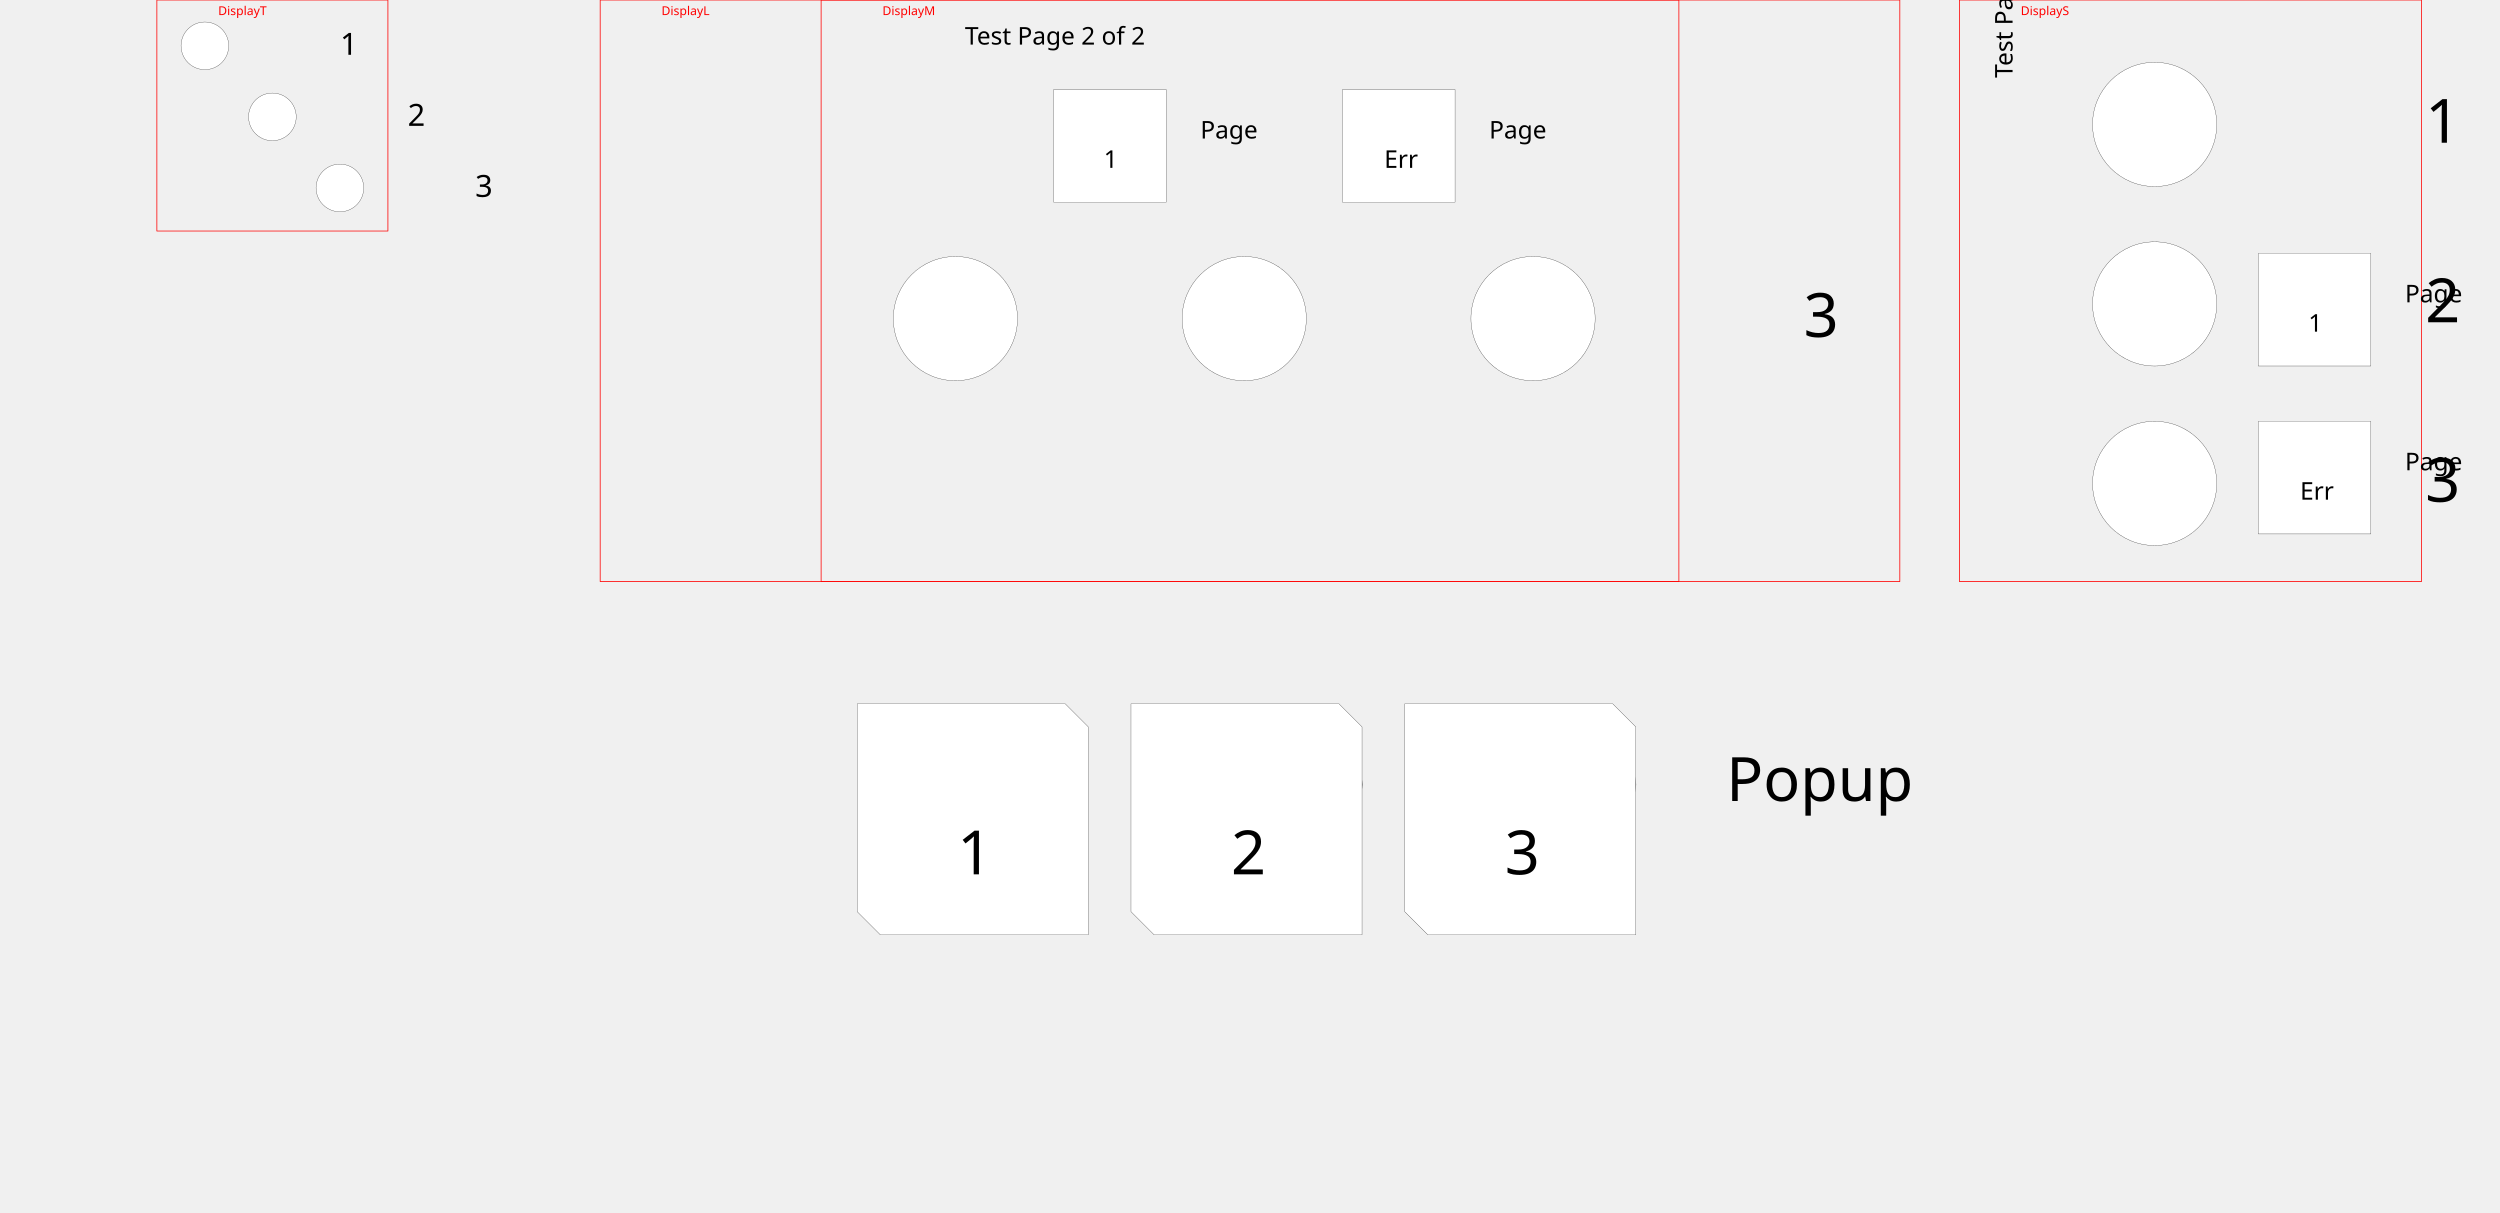
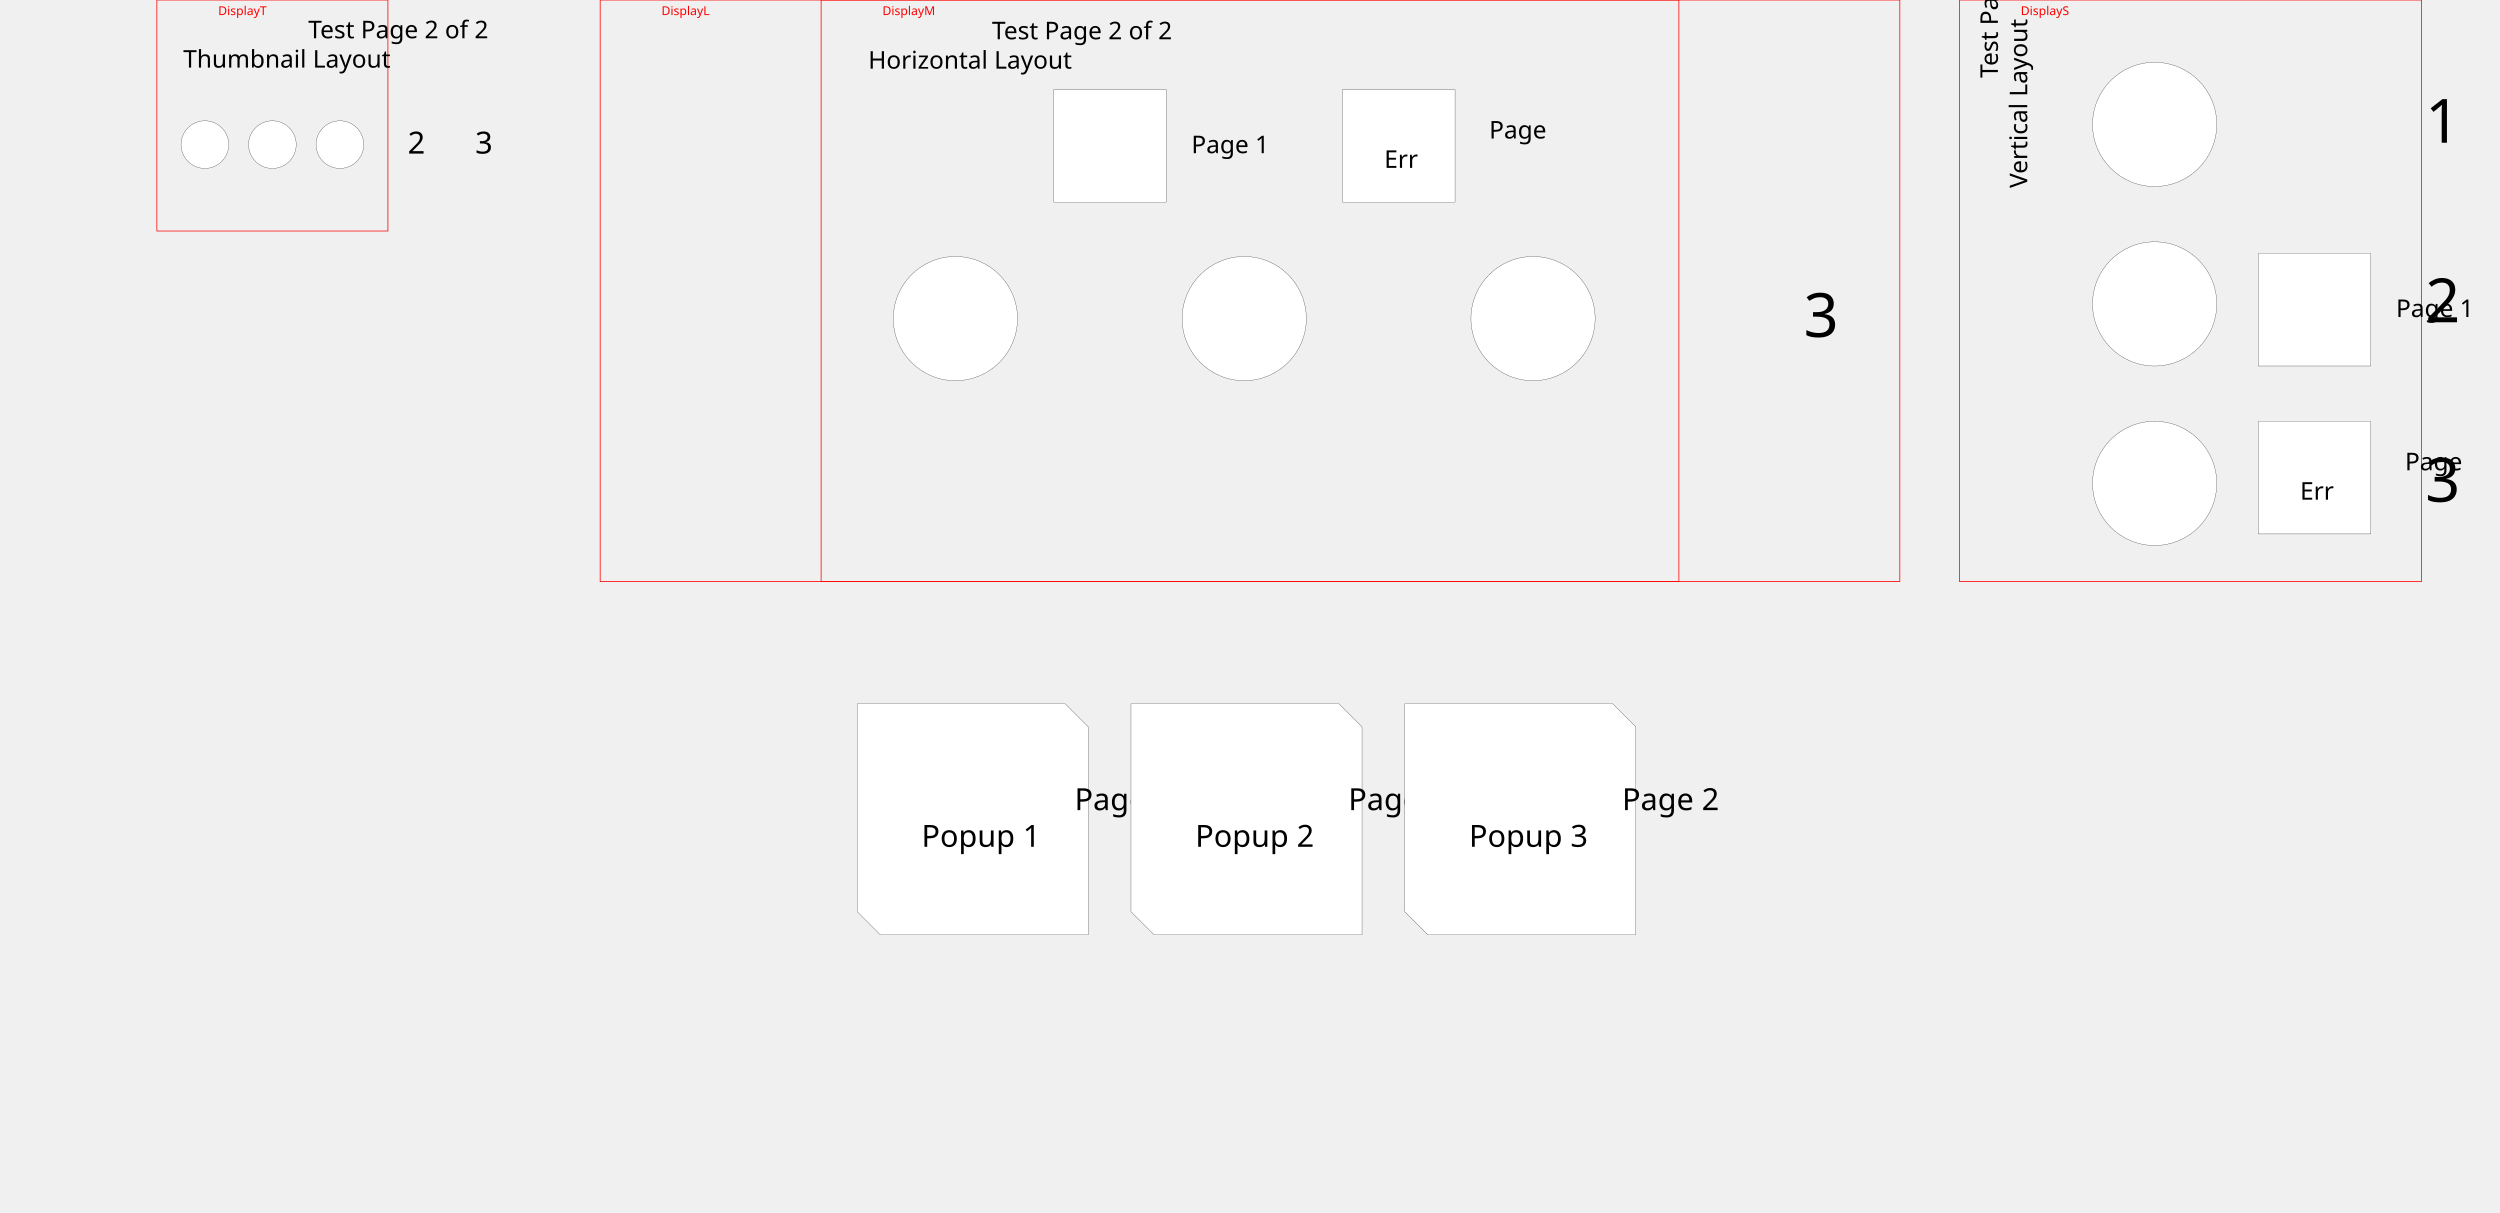
<svg xmlns="http://www.w3.org/2000/svg" xmlns:ns1="http://schemas.microsoft.com/visio/2003/SVGExtensions/" width="34.079in" height="16.535in" viewBox="0 0 2453.67 1190.55" xml:space="preserve" color-interpolation-filters="sRGB" class="st9">
  <ns1:documentProperties ns1:langID="2057" ns1:metric="true" ns1:viewMarkup="false">
    <ns1:userDefs>
      <ns1:ud ns1:nameU="msvNoAutoConnect" ns1:val="VT0(1):26" />
    </ns1:userDefs>
  </ns1:documentProperties>
  <style type="text/css">
	
		.st1 {fill:none;stroke:#ff0000;stroke-linecap:round;stroke-linejoin:round;stroke-width:0.75}
		.st2 {fill:#ff0000;font-family:Calibri;font-size:1em}
		.st3 {fill:#ffffff;stroke:#000000;stroke-linecap:round;stroke-linejoin:round;stroke-width:0.24}
		.st4 {fill:#000000;font-family:Calibri;font-size:5em}
		.st5 {fill:#000000;font-family:Calibri;font-size:2.5em}
		.st6 {fill:#000000;font-family:Calibri;font-size:2em}
		.st7 {font-size:1em}
		.st8 {fill:none;stroke:none;stroke-linecap:round;stroke-linejoin:round;stroke-width:0.75}
		.st9 {fill:none;fill-rule:evenodd;font-size:12px;overflow:visible;stroke-linecap:square;stroke-miterlimit:3}
	
	</style>
  <g ns1:mID="10" ns1:index="2" ns1:groupContext="foregroundPage">
    <ns1:pageProperties ns1:drawingScale="0.0393701" ns1:pageScale="0.0393701" ns1:drawingUnits="24" ns1:shadowOffsetX="8.50394" ns1:shadowOffsetY="-8.50394" />
    <ns1:layer ns1:name="displays" ns1:index="0" ns1:print="false" ns1:snap="false" ns1:glue="false" />
    <g id="shape1-1" ns1:mID="1" ns1:groupContext="shape" ns1:layerMember="0" transform="translate(805.89,-619.778)">
      <ns1:custProps>
        <ns1:cp ns1:nameU="display" ns1:lbl="activeShape" ns1:type="0" ns1:langID="2057" ns1:val="VT4(M)" />
      </ns1:custProps>
      <ns1:textBlock ns1:margins="rect(4,4,4,4)" ns1:tabSpace="42.5197" ns1:verticalAlign="0" />
      <ns1:textRect cx="420.945" cy="905.165" width="841.89" height="570.773" />
      <rect x="0" y="619.778" width="841.89" height="570.773" class="st1" />
      <text x="4" y="634.58" class="st2" ns1:langID="2057">
        <ns1:paragraph />
        <ns1:tabList />DisplayM</text>
    </g>
    <g id="shape2-4" ns1:mID="2" ns1:groupContext="shape" ns1:layerMember="0" transform="translate(589.039,-619.778)">
      <ns1:custProps>
        <ns1:cp ns1:nameU="display" ns1:lbl="activeShape" ns1:type="0" ns1:langID="2057" ns1:val="VT4(L)" />
      </ns1:custProps>
      <ns1:textBlock ns1:margins="rect(4,4,4,4)" ns1:tabSpace="42.5197" ns1:verticalAlign="0" />
      <ns1:textRect cx="637.795" cy="905.165" width="1275.6" height="570.773" />
      <rect x="0" y="619.778" width="1275.59" height="570.773" class="st1" />
      <text x="4" y="634.58" class="st2" ns1:langID="2057">
        <ns1:paragraph />
        <ns1:tabList />DisplayL</text>
    </g>
    <g id="shape3-7" ns1:mID="3" ns1:groupContext="shape" ns1:layerMember="0" transform="translate(1923.13,-619.778)">
      <ns1:custProps>
        <ns1:cp ns1:nameU="display" ns1:lbl="activeShape" ns1:type="0" ns1:langID="2057" ns1:val="VT4(S)" />
      </ns1:custProps>
      <ns1:textBlock ns1:margins="rect(4,4,4,4)" ns1:tabSpace="42.5197" ns1:verticalAlign="0" />
      <ns1:textRect cx="226.772" cy="905.165" width="453.55" height="570.773" />
      <rect x="0" y="619.778" width="453.543" height="570.773" class="st1" />
      <text x="4" y="634.58" class="st2" ns1:langID="2057">
        <ns1:paragraph />
        <ns1:tabList />DisplayS</text>
    </g>
    <g id="shape4-10" ns1:mID="4" ns1:groupContext="shape" ns1:layerMember="0" transform="translate(153.921,-963.78)">
      <ns1:custProps>
        <ns1:cp ns1:nameU="display" ns1:lbl="activeShape" ns1:type="0" ns1:langID="2057" ns1:val="VT4(T)" />
      </ns1:custProps>
      <ns1:textBlock ns1:margins="rect(4,4,4,4)" ns1:tabSpace="42.5197" ns1:verticalAlign="0" />
      <ns1:textRect cx="113.386" cy="1077.17" width="226.78" height="226.772" />
      <rect x="0" y="963.78" width="226.772" height="226.772" class="st1" />
      <text x="4" y="978.58" class="st2" ns1:langID="2057">
        <ns1:paragraph />
        <ns1:tabList />DisplayT</text>
    </g>
    <g id="shape21-13" ns1:mID="21" ns1:groupContext="shape" transform="translate(876.756,-816.909)">
      <ns1:custProps>
        <ns1:cp ns1:nameU="popuplink" ns1:lbl="activeShape" ns1:prompt="" ns1:type="0" ns1:format="" ns1:sortKey="" ns1:invis="false" ns1:ask="false" ns1:langID="2057" ns1:cal="0" ns1:val="VT4(01)" />
      </ns1:custProps>
      <ns1:userDefs>
        <ns1:ud ns1:nameU="visVersion" ns1:val="VT0(15):26" />
      </ns1:userDefs>
      <ns1:textBlock ns1:margins="rect(4,4,4,4)" ns1:tabSpace="42.5197" />
      <ns1:textRect cx="60.945" cy="1129.61" width="106.66" height="91.417" />
      <path d="M0 1129.61 A60.945 60.945 0 0 1 121.89 1129.61 A60.945 60.945 0 1 1 0 1129.61 Z" class="st3" />
      <text x="45.74" y="1147.61" class="st4" ns1:langID="2057">
        <ns1:paragraph ns1:horizAlign="1" />
        <ns1:tabList />1</text>
    </g>
    <g id="shape22-16" ns1:mID="22" ns1:groupContext="shape" transform="translate(1160.22,-816.909)">
      <ns1:custProps>
        <ns1:cp ns1:nameU="popuplink" ns1:lbl="activeShape" ns1:prompt="" ns1:type="0" ns1:format="" ns1:sortKey="" ns1:invis="false" ns1:ask="false" ns1:langID="2057" ns1:cal="0" ns1:val="VT4(02)" />
      </ns1:custProps>
      <ns1:userDefs>
        <ns1:ud ns1:nameU="visVersion" ns1:val="VT0(15):26" />
      </ns1:userDefs>
      <ns1:textBlock ns1:margins="rect(4,4,4,4)" ns1:tabSpace="42.5197" />
      <ns1:textRect cx="60.945" cy="1129.61" width="106.66" height="91.417" />
      <path d="M0 1129.61 A60.945 60.945 0 0 1 121.89 1129.61 A60.945 60.945 0 1 1 0 1129.61 Z" class="st3" />
      <text x="45.74" y="1147.61" class="st4" ns1:langID="2057">
        <ns1:paragraph ns1:horizAlign="1" />
        <ns1:tabList />2</text>
    </g>
    <g id="shape23-19" ns1:mID="23" ns1:groupContext="shape" transform="translate(1443.69,-816.909)">
      <ns1:custProps>
        <ns1:cp ns1:nameU="popuplink" ns1:lbl="activeShape" ns1:prompt="" ns1:type="0" ns1:format="" ns1:sortKey="" ns1:invis="false" ns1:ask="false" ns1:langID="2057" ns1:cal="0" ns1:val="VT4(03)" />
      </ns1:custProps>
      <ns1:userDefs>
        <ns1:ud ns1:nameU="visVersion" ns1:val="VT0(15):26" />
      </ns1:userDefs>
      <ns1:textBlock ns1:margins="rect(4,4,4,4)" ns1:tabSpace="42.5197" />
      <ns1:textRect cx="60.945" cy="1129.61" width="106.66" height="91.417" />
      <path d="M0 1129.61 A60.945 60.945 0 0 1 121.89 1129.61 A60.945 60.945 0 1 1 0 1129.61 Z" class="st3" />
      <text x="45.74" y="1147.61" class="st4" ns1:langID="2057">
        <ns1:paragraph ns1:horizAlign="1" />
        <ns1:tabList />3</text>
    </g>
    <g id="shape24-22" ns1:mID="24" ns1:groupContext="shape" transform="translate(2053.8,-1007.49)">
      <ns1:custProps>
        <ns1:cp ns1:nameU="popuplink" ns1:lbl="activeShape" ns1:prompt="" ns1:type="0" ns1:format="" ns1:sortKey="" ns1:invis="false" ns1:ask="false" ns1:langID="2057" ns1:cal="0" ns1:val="VT4(01)" />
      </ns1:custProps>
      <ns1:userDefs>
        <ns1:ud ns1:nameU="visVersion" ns1:val="VT0(15):26" />
      </ns1:userDefs>
      <ns1:textBlock ns1:margins="rect(4,4,4,4)" ns1:tabSpace="42.5197" />
      <ns1:textRect cx="60.945" cy="1129.61" width="106.66" height="91.417" />
      <path d="M0 1129.61 A60.945 60.945 0 0 1 121.89 1129.61 A60.945 60.945 0 1 1 0 1129.61 Z" class="st3" />
      <text x="45.74" y="1147.61" class="st4" ns1:langID="2057">
        <ns1:paragraph ns1:horizAlign="1" />
        <ns1:tabList />1</text>
    </g>
    <g id="shape25-25" ns1:mID="25" ns1:groupContext="shape" transform="translate(2053.8,-831.32)">
      <ns1:custProps>
        <ns1:cp ns1:nameU="popuplink" ns1:lbl="activeShape" ns1:prompt="" ns1:type="0" ns1:format="" ns1:sortKey="" ns1:invis="false" ns1:ask="false" ns1:langID="2057" ns1:cal="0" ns1:val="VT4(02)" />
      </ns1:custProps>
      <ns1:userDefs>
        <ns1:ud ns1:nameU="visVersion" ns1:val="VT0(15):26" />
      </ns1:userDefs>
      <ns1:textBlock ns1:margins="rect(4,4,4,4)" ns1:tabSpace="42.5197" />
      <ns1:textRect cx="60.945" cy="1129.61" width="106.66" height="91.417" />
      <path d="M0 1129.61 A60.945 60.945 0 0 1 121.89 1129.61 A60.945 60.945 0 1 1 0 1129.61 Z" class="st3" />
      <text x="45.74" y="1147.61" class="st4" ns1:langID="2057">
        <ns1:paragraph ns1:horizAlign="1" />
        <ns1:tabList />2</text>
    </g>
    <g id="shape26-28" ns1:mID="26" ns1:groupContext="shape" transform="translate(2053.8,-655.146)">
      <ns1:custProps>
        <ns1:cp ns1:nameU="popuplink" ns1:lbl="activeShape" ns1:prompt="" ns1:type="0" ns1:format="" ns1:sortKey="" ns1:invis="false" ns1:ask="false" ns1:langID="2057" ns1:cal="0" ns1:val="VT4(03)" />
      </ns1:custProps>
      <ns1:userDefs>
        <ns1:ud ns1:nameU="visVersion" ns1:val="VT0(15):26" />
      </ns1:userDefs>
      <ns1:textBlock ns1:margins="rect(4,4,4,4)" ns1:tabSpace="42.5197" />
      <ns1:textRect cx="60.945" cy="1129.61" width="106.66" height="91.417" />
      <path d="M0 1129.61 A60.945 60.945 0 0 1 121.89 1129.61 A60.945 60.945 0 1 1 0 1129.61 Z" class="st3" />
      <text x="45.74" y="1147.61" class="st4" ns1:langID="2057">
        <ns1:paragraph ns1:horizAlign="1" />
        <ns1:tabList />3</text>
    </g>
-     <g id="shape31-31" ns1:mID="31" ns1:groupContext="shape" transform="translate(177.661,-1122.4)">
+     <g id="shape31-31" ns1:mID="31" ns1:groupContext="shape" transform="translate(177.661,-1025.43)">
      <ns1:userDefs>
        <ns1:ud ns1:nameU="visVersion" ns1:val="VT0(15):26" />
      </ns1:userDefs>
      <ns1:textBlock ns1:margins="rect(4,4,4,4)" ns1:tabSpace="42.5197" />
      <ns1:textRect cx="23.386" cy="1167.17" width="40.93" height="35.079" />
      <path d="M0 1167.17 A23.386 23.386 0 0 1 46.77 1167.17 A23.386 23.386 0 1 1 0 1167.17 Z" class="st3" />
      <text x="15.78" y="1176.17" class="st5" ns1:langID="2057">
        <ns1:paragraph ns1:horizAlign="1" />
        <ns1:tabList />1</text>
    </g>
-     <g id="shape32-34" ns1:mID="32" ns1:groupContext="shape" transform="translate(243.921,-1052.66)">
+     <g id="shape32-34" ns1:mID="32" ns1:groupContext="shape" transform="translate(243.921,-1025.43)">
      <ns1:userDefs>
        <ns1:ud ns1:nameU="visVersion" ns1:val="VT0(15):26" />
      </ns1:userDefs>
      <ns1:textBlock ns1:margins="rect(4,4,4,4)" ns1:tabSpace="42.5197" />
      <ns1:textRect cx="23.386" cy="1167.17" width="40.93" height="35.079" />
      <path d="M0 1167.17 A23.386 23.386 0 0 1 46.77 1167.17 A23.386 23.386 0 1 1 0 1167.17 Z" class="st3" />
      <text x="15.78" y="1176.17" class="st5" ns1:langID="2057">
        <ns1:paragraph ns1:horizAlign="1" />
        <ns1:tabList />2</text>
    </g>
-     <g id="shape33-37" ns1:mID="33" ns1:groupContext="shape" transform="translate(310.181,-982.913)">
+     <g id="shape33-37" ns1:mID="33" ns1:groupContext="shape" transform="translate(310.181,-1025.43)">
      <ns1:userDefs>
        <ns1:ud ns1:nameU="visVersion" ns1:val="VT0(15):26" />
      </ns1:userDefs>
      <ns1:textBlock ns1:margins="rect(4,4,4,4)" ns1:tabSpace="42.5197" />
      <ns1:textRect cx="23.386" cy="1167.17" width="40.93" height="35.079" />
      <path d="M0 1167.17 A23.386 23.386 0 0 1 46.77 1167.17 A23.386 23.386 0 1 1 0 1167.17 Z" class="st3" />
      <text x="15.78" y="1176.17" class="st5" ns1:langID="2057">
        <ns1:paragraph ns1:horizAlign="1" />
        <ns1:tabList />3</text>
    </g>
    <g id="shape27-40" ns1:mID="27" ns1:groupContext="shape" transform="translate(1034.08,-992.126)">
      <ns1:custProps>
        <ns1:cp ns1:nameU="pagelink" ns1:lbl="activeShape" ns1:prompt="" ns1:type="0" ns1:format="" ns1:sortKey="" ns1:invis="false" ns1:ask="false" ns1:langID="2057" ns1:cal="0" ns1:val="VT4(page1)" />
      </ns1:custProps>
      <ns1:userDefs>
        <ns1:ud ns1:nameU="visVersion" ns1:val="VT0(15):26" />
      </ns1:userDefs>
      <ns1:textBlock ns1:margins="rect(4,4,4,4)" ns1:tabSpace="42.5197" />
      <ns1:textRect cx="55.276" cy="1135.28" width="110.56" height="110.551" />
      <rect x="0" y="1080" width="110.551" height="110.551" class="st3" />
-       <text x="31.71" y="1128.08" class="st6" ns1:langID="2057">
-         <ns1:paragraph ns1:horizAlign="1" />
-         <ns1:tabList />Page<ns1:newlineChar />
-         <tspan x="49.19" dy="1.2em" class="st7">1</tspan>
-       </text>
-     </g>
-     <g id="shape29-44" ns1:mID="29" ns1:groupContext="shape" transform="translate(2216.43,-831.32)">
+       <text x="22.91" y="1142.48" class="st6" ns1:langID="2057">
+         <ns1:paragraph ns1:horizAlign="1" />
+         <ns1:tabList />Page 1</text>
+     </g>
+     <g id="shape29-43" ns1:mID="29" ns1:groupContext="shape" transform="translate(2216.43,-831.32)">
      <ns1:custProps>
        <ns1:cp ns1:nameU="pagelink" ns1:lbl="activeShape" ns1:prompt="" ns1:type="0" ns1:format="" ns1:sortKey="" ns1:invis="false" ns1:ask="false" ns1:langID="2057" ns1:cal="0" ns1:val="VT4(page1)" />
+       </ns1:custProps>
+       <ns1:userDefs>
+         <ns1:ud ns1:nameU="visVersion" ns1:val="VT0(15):26" />
+       </ns1:userDefs>
+       <ns1:textBlock ns1:margins="rect(4,4,4,4)" ns1:tabSpace="42.5197" />
+       <ns1:textRect cx="55.276" cy="1135.28" width="110.56" height="110.551" />
+       <rect x="0" y="1080" width="110.551" height="110.551" class="st3" />
+       <text x="22.91" y="1142.48" class="st6" ns1:langID="2057">
+         <ns1:paragraph ns1:horizAlign="1" />
+         <ns1:tabList />Page 1</text>
+     </g>
+     <g id="shape28-46" ns1:mID="28" ns1:groupContext="shape" transform="translate(1317.54,-992.126)">
+       <ns1:custProps>
+         <ns1:cp ns1:nameU="pagelink" ns1:lbl="activeShape" ns1:prompt="" ns1:type="0" ns1:format="" ns1:sortKey="" ns1:invis="false" ns1:ask="false" ns1:langID="2057" ns1:cal="0" ns1:val="VT4(none)" />
      </ns1:custProps>
      <ns1:userDefs>
        <ns1:ud ns1:nameU="visVersion" ns1:val="VT0(15):26" />
      </ns1:userDefs>
      <ns1:textBlock ns1:margins="rect(4,4,4,4)" ns1:tabSpace="42.5197" />
      <ns1:textRect cx="55.276" cy="1135.28" width="110.56" height="110.551" />
      <rect x="0" y="1080" width="110.551" height="110.551" class="st3" />
      <text x="31.71" y="1128.08" class="st6" ns1:langID="2057">
        <ns1:paragraph ns1:horizAlign="1" />
        <ns1:tabList />Page<ns1:newlineChar />
-         <tspan x="49.19" dy="1.2em" class="st7">1</tspan>
-       </text>
-     </g>
-     <g id="shape28-48" ns1:mID="28" ns1:groupContext="shape" transform="translate(1317.54,-992.126)">
+         <tspan x="41.05" dy="1.2em" class="st7">Err</tspan>
+       </text>
+     </g>
+     <g id="shape30-50" ns1:mID="30" ns1:groupContext="shape" transform="translate(2216.43,-666.485)">
      <ns1:custProps>
        <ns1:cp ns1:nameU="pagelink" ns1:lbl="activeShape" ns1:prompt="" ns1:type="0" ns1:format="" ns1:sortKey="" ns1:invis="false" ns1:ask="false" ns1:langID="2057" ns1:cal="0" ns1:val="VT4(none)" />
      </ns1:custProps>
      <ns1:userDefs>
        <ns1:ud ns1:nameU="visVersion" ns1:val="VT0(15):26" />
      </ns1:userDefs>
      <ns1:textBlock ns1:margins="rect(4,4,4,4)" ns1:tabSpace="42.5197" />
      <ns1:textRect cx="55.276" cy="1135.28" width="110.56" height="110.551" />
      <rect x="0" y="1080" width="110.551" height="110.551" class="st3" />
      <text x="31.71" y="1128.08" class="st6" ns1:langID="2057">
        <ns1:paragraph ns1:horizAlign="1" />
        <ns1:tabList />Page<ns1:newlineChar />
        <tspan x="41.05" dy="1.2em" class="st7">Err</tspan>
      </text>
    </g>
-     <g id="shape30-52" ns1:mID="30" ns1:groupContext="shape" transform="translate(2216.43,-666.485)">
-       <ns1:custProps>
-         <ns1:cp ns1:nameU="pagelink" ns1:lbl="activeShape" ns1:prompt="" ns1:type="0" ns1:format="" ns1:sortKey="" ns1:invis="false" ns1:ask="false" ns1:langID="2057" ns1:cal="0" ns1:val="VT4(none)" />
-       </ns1:custProps>
-       <ns1:userDefs>
-         <ns1:ud ns1:nameU="visVersion" ns1:val="VT0(15):26" />
-       </ns1:userDefs>
-       <ns1:textBlock ns1:margins="rect(4,4,4,4)" ns1:tabSpace="42.5197" />
-       <ns1:textRect cx="55.276" cy="1135.28" width="110.56" height="110.551" />
-       <rect x="0" y="1080" width="110.551" height="110.551" class="st3" />
-       <text x="31.71" y="1128.08" class="st6" ns1:langID="2057">
-         <ns1:paragraph ns1:horizAlign="1" />
-         <ns1:tabList />Page<ns1:newlineChar />
-         <tspan x="41.05" dy="1.2em" class="st7">Err</tspan>
-       </text>
-     </g>
-     <g id="shape43-56" ns1:mID="43" ns1:groupContext="shape" transform="translate(824.986,-1139.83)">
-       <ns1:textBlock ns1:margins="rect(4,4,4,4)" ns1:tabSpace="42.5197" />
-       <ns1:textRect cx="86.83" cy="1176.38" width="173.66" height="28.346" />
-       <rect x="0" y="1162.2" width="173.659" height="28.346" class="st8" />
-       <text x="9.73" y="1183.58" class="st6" ns1:langID="2057">
-         <ns1:paragraph ns1:horizAlign="1" />
-         <ns1:tabList />Test Page 2 of 2</text>
-     </g>
-     <g id="shape44-59" ns1:mID="44" ns1:groupContext="shape" transform="translate(791.717,198.425) rotate(-90)">
-       <ns1:textBlock ns1:margins="rect(4,4,4,4)" ns1:tabSpace="42.5197" />
-       <ns1:textRect cx="86.83" cy="1176.38" width="173.66" height="28.346" />
-       <rect x="0" y="1162.2" width="173.659" height="28.346" class="st8" />
-       <text x="9.73" y="1183.58" class="st6" ns1:langID="2057">
-         <ns1:paragraph ns1:horizAlign="1" />
-         <ns1:tabList />Test Page 2 of 2</text>
+     <g id="shape43-54" ns1:mID="43" ns1:groupContext="shape" transform="translate(824.986,-1121.4)">
+       <ns1:textBlock ns1:margins="rect(4,4,4,4)" ns1:tabSpace="42.5197" />
+       <ns1:textRect cx="113.386" cy="1167.17" width="226.78" height="46.772" />
+       <rect x="0" y="1143.78" width="226.772" height="46.772" class="st8" />
+       <text x="36.28" y="1159.97" class="st6" ns1:langID="2057">
+         <ns1:paragraph ns1:horizAlign="1" />
+         <ns1:tabList />Test Page 2 of 2<ns1:newlineChar />
+         <tspan x="27.16" dy="1.2em" class="st7">Horizontal Layout</tspan>
+       </text>
+     </g>
+     <g id="shape44-58" ns1:mID="44" ns1:groupContext="shape" transform="translate(800.929,198.425) rotate(-90)">
+       <ns1:textBlock ns1:margins="rect(4,4,4,4)" ns1:tabSpace="42.5197" />
+       <ns1:textRect cx="86.83" cy="1167.17" width="173.66" height="46.772" />
+       <rect x="0" y="1143.78" width="173.659" height="46.772" class="st8" />
+       <text x="9.73" y="1159.97" class="st6" ns1:langID="2057">
+         <ns1:paragraph ns1:horizAlign="1" />
+         <ns1:tabList />Test Page 2 of 2<ns1:newlineChar />
+         <tspan x="13.93" dy="1.2em" class="st7">Vertical Layout</tspan>
+       </text>
    </g>
    <g id="shape40-62" ns1:mID="40" ns1:groupContext="shape" transform="translate(841.323,-273.021)">
      <ns1:custProps>
        <ns1:cp ns1:nameU="popup" ns1:lbl="activeShape" ns1:prompt="" ns1:type="0" ns1:format="" ns1:sortKey="" ns1:invis="false" ns1:ask="false" ns1:langID="2057" ns1:cal="0" ns1:val="VT4(01)" />
      </ns1:custProps>
      <ns1:userDefs>
        <ns1:ud ns1:nameU="CTypeTopLeftSnip" ns1:prompt="" ns1:val="VT0(0):5" />
        <ns1:ud ns1:nameU="CTypeTopRightSnip" ns1:prompt="" ns1:val="VT0(1):5" />
        <ns1:ud ns1:nameU="CTypeBotLeftSnip" ns1:prompt="" ns1:val="VT0(1):5" />
        <ns1:ud ns1:nameU="CTypeBotRightSnip" ns1:prompt="" ns1:val="VT0(0):5" />
        <ns1:ud ns1:nameU="CornerLockHoriz" ns1:prompt="" ns1:val="VT0(0):5" />
        <ns1:ud ns1:nameU="CornerLockVert" ns1:prompt="" ns1:val="VT0(0):5" />
        <ns1:ud ns1:nameU="CornerLockDiag" ns1:prompt="" ns1:val="VT0(1):5" />
        <ns1:ud ns1:nameU="TopLeftOffset" ns1:prompt="" ns1:val="VT0(0):24" />
        <ns1:ud ns1:nameU="TopRightOffset" ns1:prompt="" ns1:val="VT0(0.15748031496063):24" />
        <ns1:ud ns1:nameU="BotLeftOffset" ns1:prompt="" ns1:val="VT0(0.15748031496063):24" />
        <ns1:ud ns1:nameU="BotRightOffset" ns1:prompt="" ns1:val="VT0(0):24" />
        <ns1:ud ns1:nameU="visVersion" ns1:prompt="" ns1:val="VT0(15):26" />
        <ns1:ud ns1:nameU="TopRightOffset" ns1:prompt="" ns1:val="VT0(0.31496062992126):24" />
        <ns1:ud ns1:nameU="BotLeftOffset" ns1:prompt="" ns1:val="VT0(0.31496062992126):24" />
      </ns1:userDefs>
      <ns1:textBlock ns1:margins="rect(4,4,4,4)" ns1:tabSpace="42.5197" />
      <ns1:textRect cx="113.386" cy="1077.17" width="226.78" height="226.772" />
      <path d="M22.68 1190.55 L226.77 1190.55 L226.77 986.46 L204.09 963.78 L0 963.78 L0 1167.87 L22.68 1190.55 Z" class="st3" />
-       <text x="34.78" y="1059.17" class="st4" ns1:langID="2057">
-         <ns1:paragraph ns1:horizAlign="1" />
-         <ns1:tabList />Popup<ns1:newlineChar />
-         <tspan x="98.18" dy="1.2em" class="st7">1</tspan>
-       </text>
+       <text x="72.93" y="1068.17" class="st5" ns1:langID="2057">
+         <ns1:paragraph ns1:horizAlign="1" />
+         <ns1:tabList />Page 2<ns1:newlineChar />
+         <tspan x="63.09" dy="1.2em" class="st7">Popup </tspan>1</text>
    </g>
    <g id="shape41-66" ns1:mID="41" ns1:groupContext="shape" transform="translate(1110.02,-273.021)">
      <ns1:custProps>
        <ns1:cp ns1:nameU="popup" ns1:lbl="activeShape" ns1:prompt="" ns1:type="0" ns1:format="" ns1:sortKey="" ns1:invis="false" ns1:ask="false" ns1:langID="2057" ns1:cal="0" ns1:val="VT4(02)" />
      </ns1:custProps>
      <ns1:userDefs>
        <ns1:ud ns1:nameU="CTypeTopLeftSnip" ns1:prompt="" ns1:val="VT0(0):5" />
        <ns1:ud ns1:nameU="CTypeTopRightSnip" ns1:prompt="" ns1:val="VT0(1):5" />
        <ns1:ud ns1:nameU="CTypeBotLeftSnip" ns1:prompt="" ns1:val="VT0(1):5" />
        <ns1:ud ns1:nameU="CTypeBotRightSnip" ns1:prompt="" ns1:val="VT0(0):5" />
        <ns1:ud ns1:nameU="CornerLockHoriz" ns1:prompt="" ns1:val="VT0(0):5" />
        <ns1:ud ns1:nameU="CornerLockVert" ns1:prompt="" ns1:val="VT0(0):5" />
        <ns1:ud ns1:nameU="CornerLockDiag" ns1:prompt="" ns1:val="VT0(1):5" />
        <ns1:ud ns1:nameU="TopLeftOffset" ns1:prompt="" ns1:val="VT0(0):24" />
        <ns1:ud ns1:nameU="TopRightOffset" ns1:prompt="" ns1:val="VT0(0.15748031496063):24" />
        <ns1:ud ns1:nameU="BotLeftOffset" ns1:prompt="" ns1:val="VT0(0.15748031496063):24" />
        <ns1:ud ns1:nameU="BotRightOffset" ns1:prompt="" ns1:val="VT0(0):24" />
        <ns1:ud ns1:nameU="visVersion" ns1:prompt="" ns1:val="VT0(15):26" />
        <ns1:ud ns1:nameU="TopRightOffset" ns1:prompt="" ns1:val="VT0(0.31496062992126):24" />
        <ns1:ud ns1:nameU="BotLeftOffset" ns1:prompt="" ns1:val="VT0(0.31496062992126):24" />
      </ns1:userDefs>
      <ns1:textBlock ns1:margins="rect(4,4,4,4)" ns1:tabSpace="42.5197" />
      <ns1:textRect cx="113.386" cy="1077.17" width="226.78" height="226.772" />
      <path d="M22.68 1190.55 L226.77 1190.55 L226.77 986.46 L204.09 963.78 L0 963.78 L0 1167.87 L22.68 1190.55 Z" class="st3" />
-       <text x="34.78" y="1059.17" class="st4" ns1:langID="2057">
-         <ns1:paragraph ns1:horizAlign="1" />
-         <ns1:tabList />Popup<ns1:newlineChar />
-         <tspan x="98.18" dy="1.2em" class="st7">2</tspan>
-       </text>
+       <text x="72.93" y="1068.17" class="st5" ns1:langID="2057">
+         <ns1:paragraph ns1:horizAlign="1" />
+         <ns1:tabList />Page 2<ns1:newlineChar />
+         <tspan x="63.09" dy="1.2em" class="st7">Popup </tspan>2</text>
    </g>
    <g id="shape42-70" ns1:mID="42" ns1:groupContext="shape" transform="translate(1378.72,-273.021)">
      <ns1:custProps>
        <ns1:cp ns1:nameU="popup" ns1:lbl="activeShape" ns1:prompt="" ns1:type="0" ns1:format="" ns1:sortKey="" ns1:invis="false" ns1:ask="false" ns1:langID="2057" ns1:cal="0" ns1:val="VT4(03)" />
      </ns1:custProps>
      <ns1:userDefs>
        <ns1:ud ns1:nameU="CTypeTopLeftSnip" ns1:prompt="" ns1:val="VT0(0):5" />
        <ns1:ud ns1:nameU="CTypeTopRightSnip" ns1:prompt="" ns1:val="VT0(1):5" />
        <ns1:ud ns1:nameU="CTypeBotLeftSnip" ns1:prompt="" ns1:val="VT0(1):5" />
        <ns1:ud ns1:nameU="CTypeBotRightSnip" ns1:prompt="" ns1:val="VT0(0):5" />
        <ns1:ud ns1:nameU="CornerLockHoriz" ns1:prompt="" ns1:val="VT0(0):5" />
        <ns1:ud ns1:nameU="CornerLockVert" ns1:prompt="" ns1:val="VT0(0):5" />
        <ns1:ud ns1:nameU="CornerLockDiag" ns1:prompt="" ns1:val="VT0(1):5" />
        <ns1:ud ns1:nameU="TopLeftOffset" ns1:prompt="" ns1:val="VT0(0):24" />
        <ns1:ud ns1:nameU="TopRightOffset" ns1:prompt="" ns1:val="VT0(0.15748031496063):24" />
        <ns1:ud ns1:nameU="BotLeftOffset" ns1:prompt="" ns1:val="VT0(0.15748031496063):24" />
        <ns1:ud ns1:nameU="BotRightOffset" ns1:prompt="" ns1:val="VT0(0):24" />
        <ns1:ud ns1:nameU="visVersion" ns1:prompt="" ns1:val="VT0(15):26" />
        <ns1:ud ns1:nameU="TopRightOffset" ns1:prompt="" ns1:val="VT0(0.31496062992126):24" />
        <ns1:ud ns1:nameU="BotLeftOffset" ns1:prompt="" ns1:val="VT0(0.31496062992126):24" />
      </ns1:userDefs>
      <ns1:textBlock ns1:margins="rect(4,4,4,4)" ns1:tabSpace="42.5197" />
      <ns1:textRect cx="113.386" cy="1077.17" width="226.78" height="226.772" />
      <path d="M22.68 1190.55 L226.77 1190.55 L226.77 986.46 L204.09 963.78 L0 963.78 L0 1167.87 L22.68 1190.55 Z" class="st3" />
-       <text x="34.78" y="1059.17" class="st4" ns1:langID="2057">
-         <ns1:paragraph ns1:horizAlign="1" />
-         <ns1:tabList />Popup<ns1:newlineChar />
-         <tspan x="98.18" dy="1.2em" class="st7">3</tspan>
+       <text x="72.93" y="1068.17" class="st5" ns1:langID="2057">
+         <ns1:paragraph ns1:horizAlign="1" />
+         <ns1:tabList />Page 2<ns1:newlineChar />
+         <tspan x="63.09" dy="1.2em" class="st7">Popup </tspan>3</text>
+     </g>
+     <g id="shape45-74" ns1:mID="45" ns1:groupContext="shape" transform="translate(165.791,-1118.98)">
+       <ns1:textBlock ns1:margins="rect(4,4,4,4)" ns1:tabSpace="42.5197" />
+       <ns1:textRect cx="101.516" cy="1163.76" width="203.04" height="53.575" />
+       <rect x="0" y="1136.98" width="203.031" height="53.575" class="st8" />
+       <text x="24.41" y="1156.56" class="st6" ns1:langID="2057">
+         <ns1:paragraph ns1:horizAlign="1" />
+         <ns1:tabList />Test Page 2 of 2<ns1:newlineChar />
+         <tspan x="14.02" dy="1.2em" class="st7">Thumbnail Layout</tspan>
      </text>
    </g>
  </g>
</svg>
